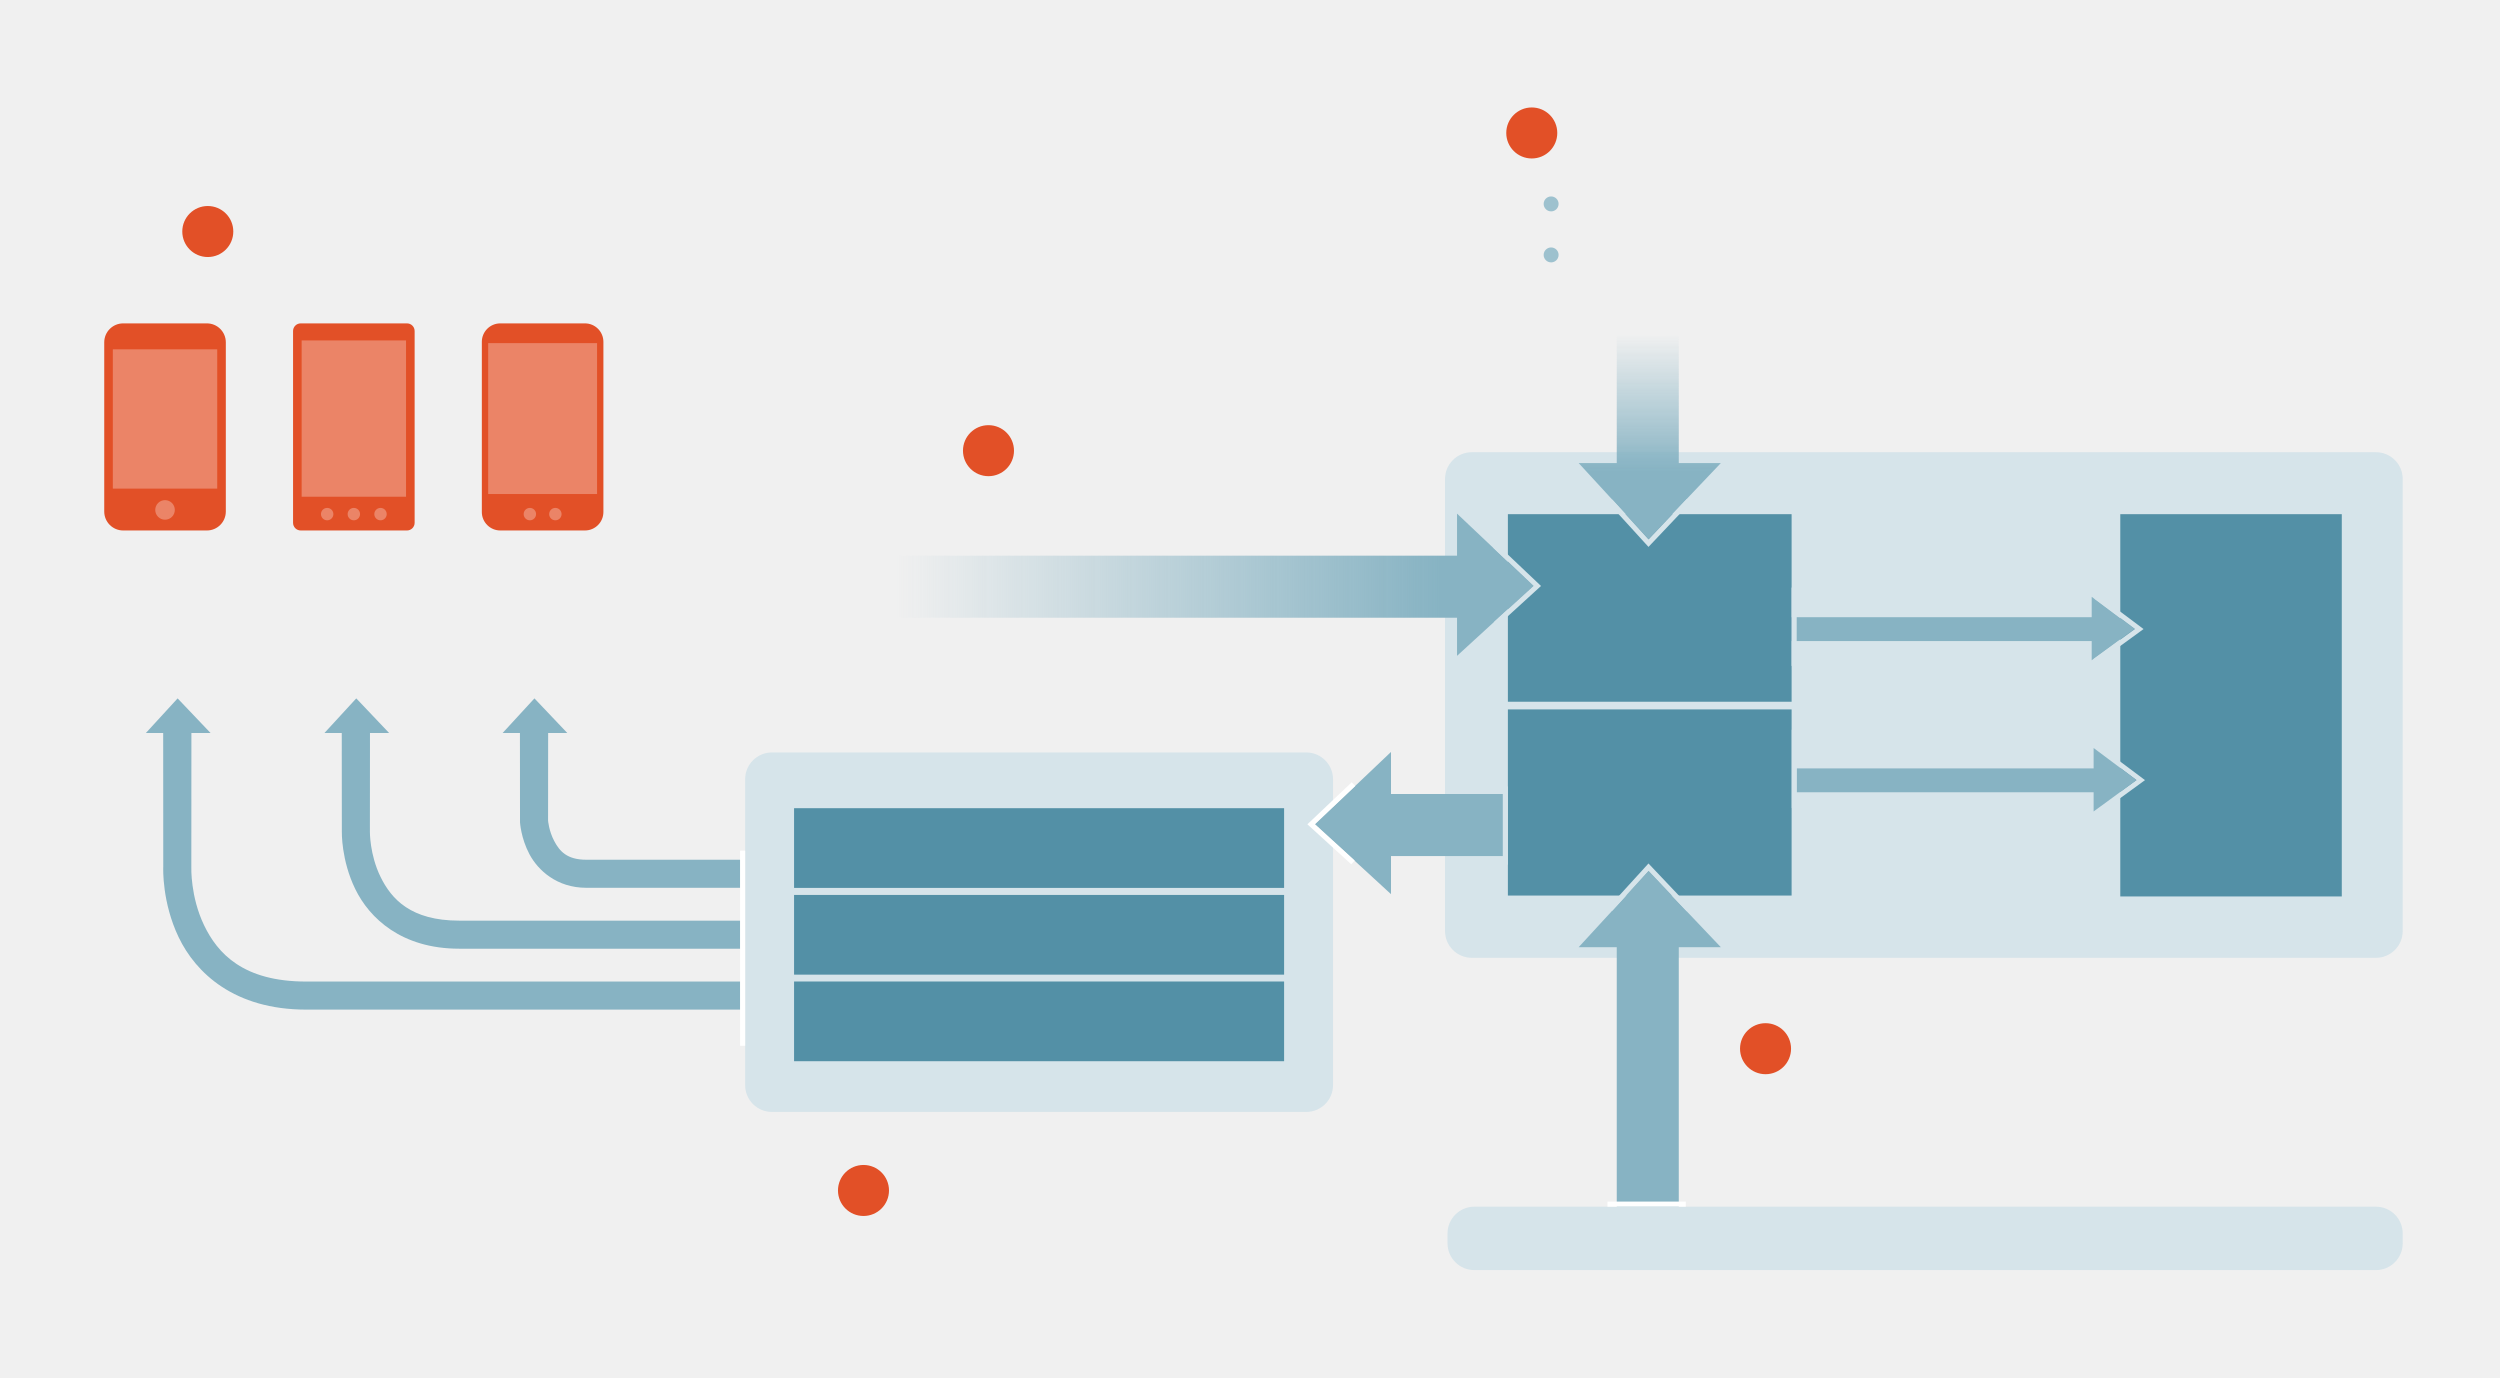
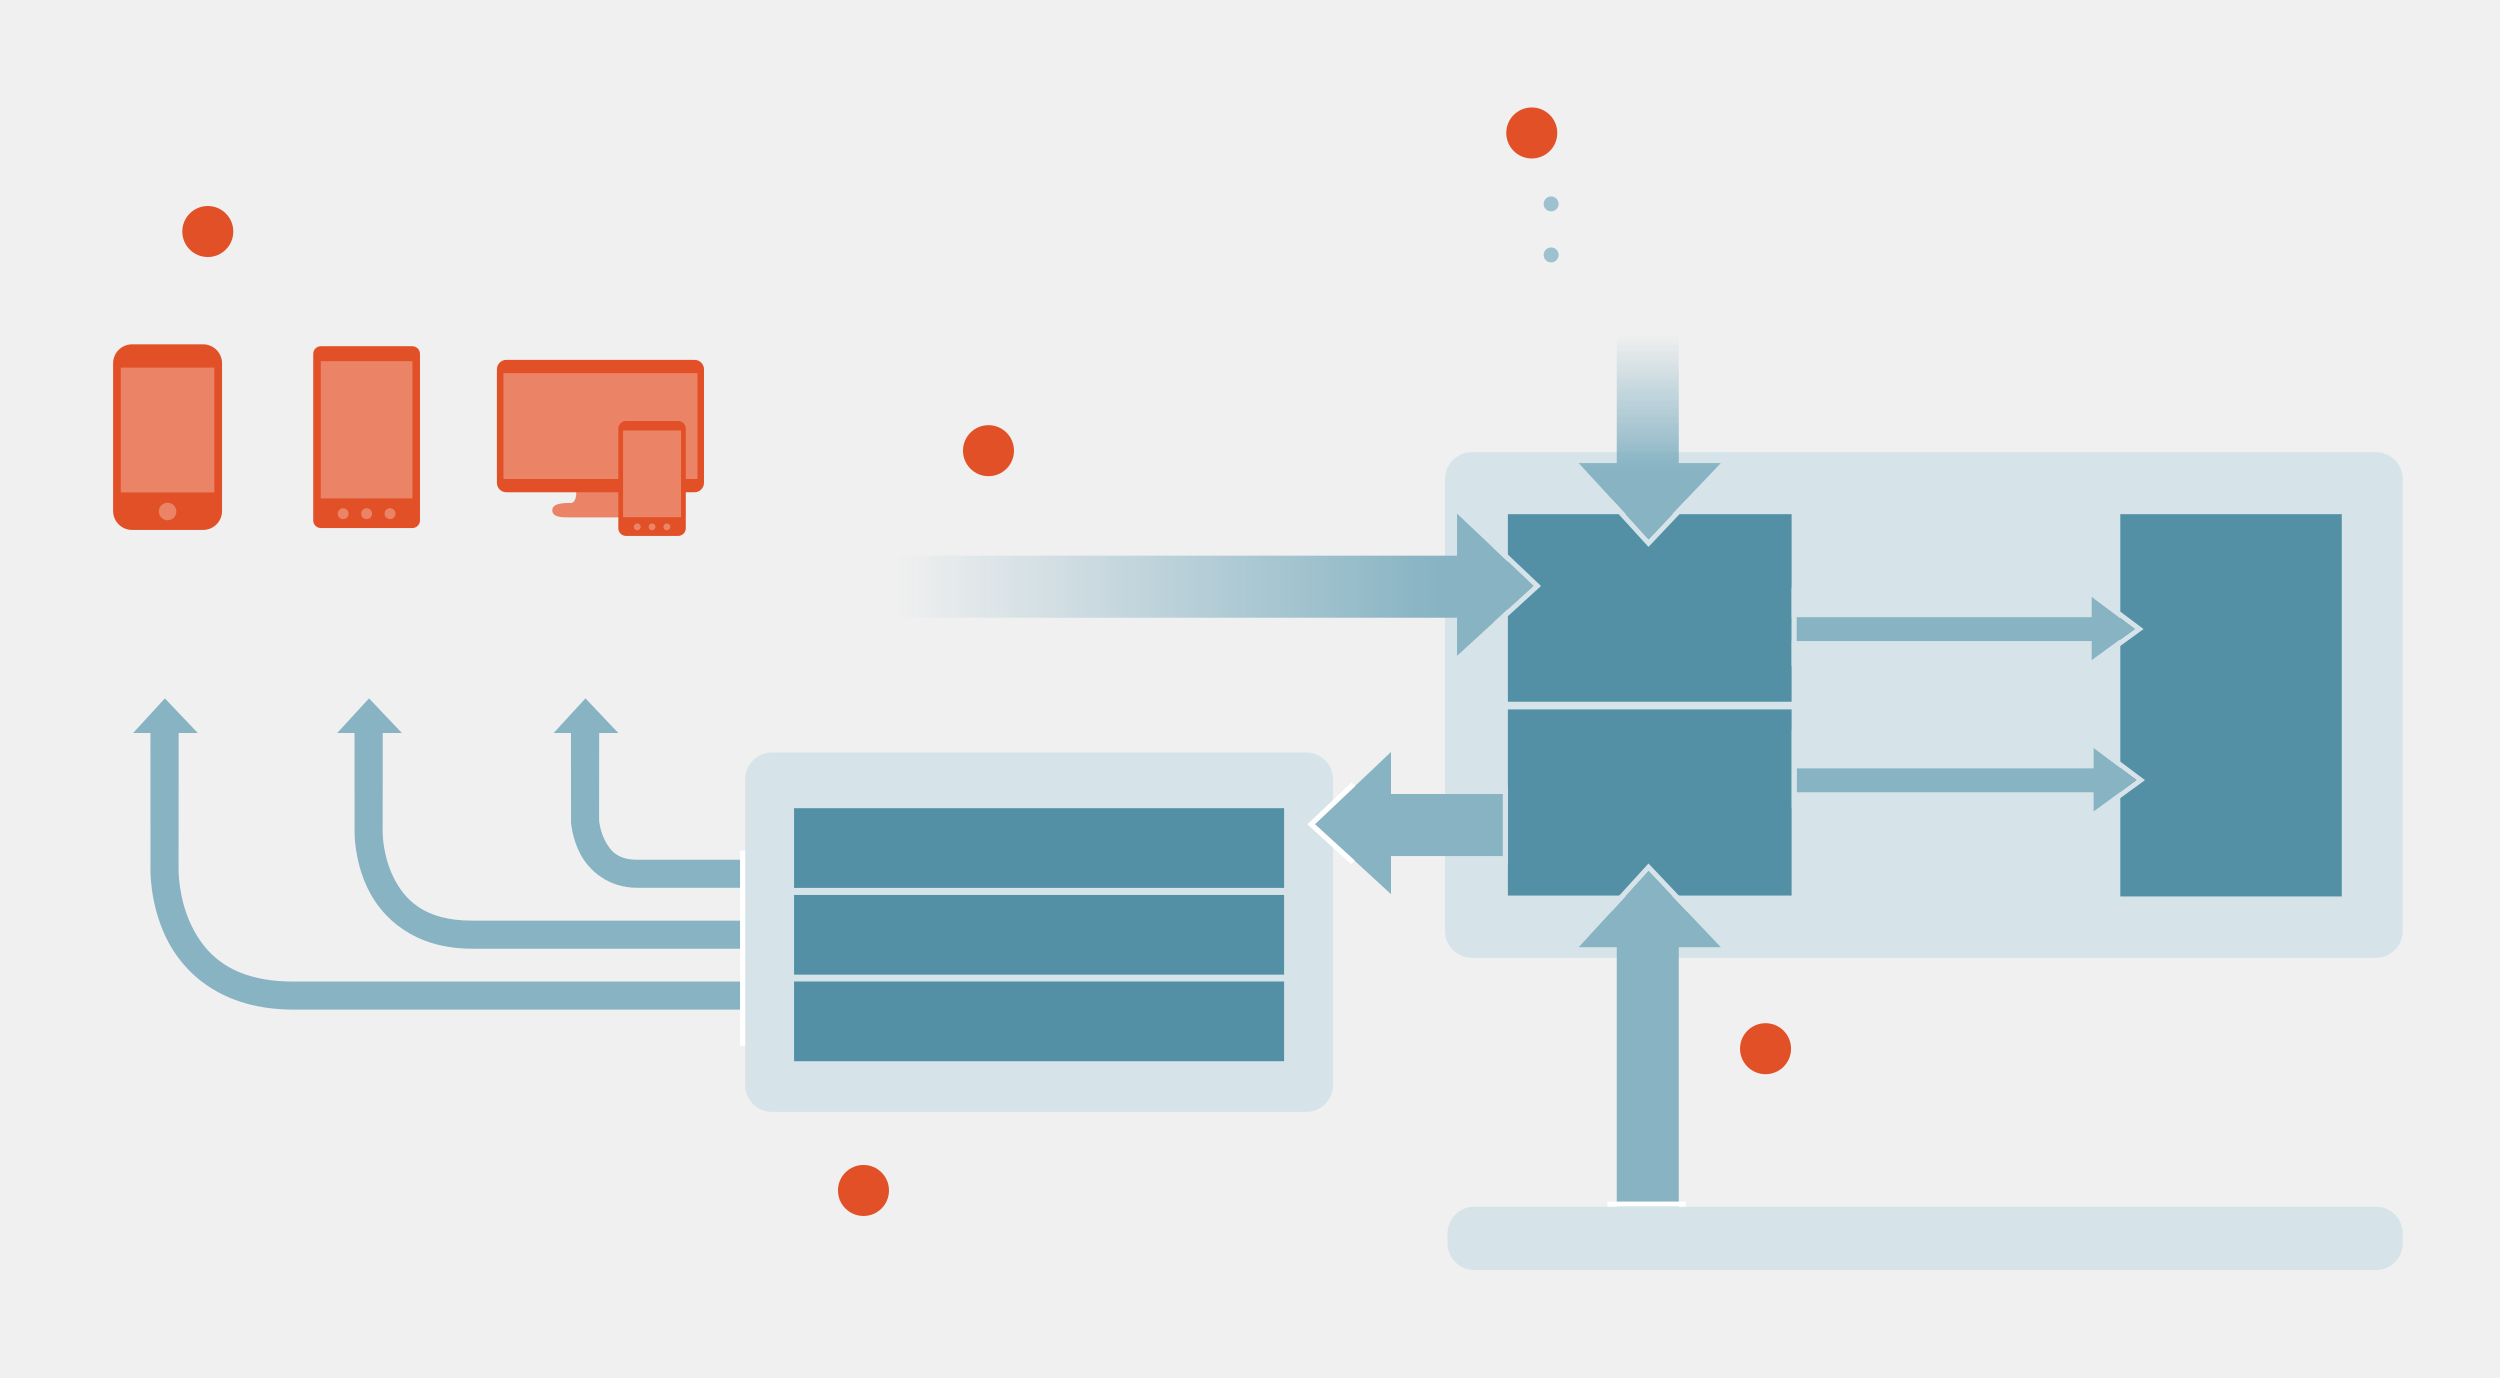
<svg xmlns="http://www.w3.org/2000/svg" xmlns:xlink="http://www.w3.org/1999/xlink" width="980" height="540" id="svg2" version="1.1">
  <defs id="defs4">
    <linearGradient id="linearGradient4380">
      <stop style="stop-color:#87b3c3;stop-opacity:1;" offset="0" id="stop4382" />
      <stop style="stop-color:#87b3c3;stop-opacity:0;" offset="1" id="stop4384" />
    </linearGradient>
    <linearGradient id="linearGradient4372">
      <stop style="stop-color:#87b3c3;stop-opacity:1;" offset="0" id="stop4374" />
      <stop style="stop-color:#87b3c3;stop-opacity:0;" offset="1" id="stop4376" />
    </linearGradient>
    <linearGradient xlink:href="#linearGradient4380" id="linearGradient3664" gradientUnits="userSpaceOnUse" gradientTransform="translate(224.5917,20.967)" x1="361.348" y1="720.468" x2="148.117" y2="720.468" />
    <linearGradient xlink:href="#linearGradient4372" id="linearGradient3666" gradientUnits="userSpaceOnUse" gradientTransform="translate(246.2208,29.94746)" x1="425.855" y1="663.061" x2="425.855" y2="609.289" />
  </defs>
  <g id="layer1" transform="translate(0,-512.3622)">
    <g id="g3499" transform="translate(-21.5,4.141412)">
      <rect rx="10.5" ry="10.5" y="685.485" x="587.954" height="198.198" width="375.409" id="rect2993" style="fill:#d6e4ea;fill-opacity:1;stroke:none" />
      <path id="path4419" d="m 852.654,709.778 0,149.852 86.824,0 0,-149.852 z" style="fill:#5390a6;fill-opacity:1;stroke:none" />
      <flowRoot xml:space="preserve" id="flowRoot3783" style="font-size:40px;font-style:normal;font-variant:normal;font-weight:bold;font-stretch:normal;text-align:end;line-height:125%;letter-spacing:-0.8px;word-spacing:0px;text-anchor:end;fill:#073e52;fill-opacity:1;stroke:none;font-family:Open Sans;-inkscape-font-specification:Open Sans Bold" transform="matrix(0.3751451,0,0,0.375072,630.072,603.9376)">
        <flowRegion id="flowRegion3785">
          <rect id="rect3787" width="749.827" height="65.683" x="76" y="151.362" style="font-style:normal;font-variant:normal;font-weight:bold;font-stretch:normal;text-align:end;letter-spacing:-0.8px;text-anchor:end;fill:#073e52;fill-opacity:1;font-family:Open Sans;-inkscape-font-specification:Open Sans Bold" />
        </flowRegion>
        <flowPara id="flowPara3789">AeroGear Unified Push Server</flowPara>
      </flowRoot>
      <flowRoot transform="matrix(0.3751451,0,0,0.375072,83.08391,531.6004)" style="font-size:40px;font-style:normal;font-variant:normal;font-weight:bold;font-stretch:normal;text-align:center;line-height:125%;letter-spacing:-0.8px;word-spacing:0px;text-anchor:middle;fill:#073e52;fill-opacity:1;stroke:none;font-family:Open Sans;-inkscape-font-specification:Open Sans Bold" id="flowRoot3819" xml:space="preserve">
        <flowRegion id="flowRegion3821">
          <rect style="font-style:normal;font-variant:normal;font-weight:bold;font-stretch:normal;text-align:center;letter-spacing:-0.8px;text-anchor:middle;fill:#073e52;fill-opacity:1;font-family:Open Sans;-inkscape-font-specification:Open Sans Bold" y="151.362" x="76" height="109.501" width="288.515" id="rect3823" />
        </flowRegion>
        <flowPara id="flowPara4566">Installations</flowPara>
      </flowRoot>
      <flowRoot transform="matrix(0.3751451,0,0,0.375072,773.1427,716.2053)" style="font-size:31.991px;font-style:normal;font-variant:normal;font-weight:bold;font-stretch:normal;text-align:center;line-height:125%;letter-spacing:0px;word-spacing:0px;text-anchor:middle;fill:#ffffff;fill-opacity:1;stroke:none;font-family:Open Sans;-inkscape-font-specification:Open Sans Bold" id="flowRoot3843" xml:space="preserve">
        <flowRegion id="flowRegion3845">
          <rect style="font-size:31.991px;font-style:normal;font-variant:normal;font-weight:bold;font-stretch:normal;text-align:center;text-anchor:middle;fill:#ffffff;fill-opacity:1;font-family:Open Sans;-inkscape-font-specification:Open Sans Bold" y="151.362" x="76" height="115.444" width="504.222" id="rect3847" />
        </flowRegion>
        <flowPara id="flowPara3849">Storage</flowPara>
      </flowRoot>
      <flowRoot transform="matrix(0.3751482,0,0,0.375075,611.2654,493.8418)" style="font-size:40px;font-style:normal;font-variant:normal;font-weight:bold;font-stretch:normal;text-align:start;line-height:125%;letter-spacing:-0.8px;word-spacing:0px;text-anchor:start;fill:#073e52;fill-opacity:1;stroke:none;font-family:Open Sans;-inkscape-font-specification:Open Sans Bold" id="flowRoot2985" xml:space="preserve">
        <flowRegion id="flowRegion2987">
          <rect style="font-style:normal;font-variant:normal;font-weight:bold;font-stretch:normal;letter-spacing:-0.8px;fill:#073e52;fill-opacity:1;font-family:Open Sans;-inkscape-font-specification:Open Sans Bold" y="151.362" x="76" height="151" width="302" id="rect2989" />
        </flowRegion>
        <flowPara id="flowPara2991">Developer</flowPara>
      </flowRoot>
      <path transform="matrix(0.7142857,0,0,0.7142857,490.5256,492.4866)" d="m 198,95 c 0,7.732 -6.268,14 -14,14 -7.732,0 -14,-6.268 -14,-14 0,-7.732 6.268,-14 14,-14 7.732,0 14,6.268 14,14 z" id="path3851" style="fill:#e25027;fill-opacity:1;stroke:none" />
      <flowRoot xml:space="preserve" id="flowRoot3853" style="font-size:37.334px;font-style:normal;font-variant:normal;font-weight:bold;font-stretch:normal;text-align:center;line-height:125%;letter-spacing:0px;word-spacing:0px;text-anchor:middle;fill:#ffffff;fill-opacity:1;stroke:none;font-family:Open Sans;-inkscape-font-specification:Open Sans Bold" transform="matrix(0.3751451,0,0,0.375072,536.4442,494.7335)">
        <flowRegion id="flowRegion3855">
          <rect id="rect3857" width="302" height="151" x="76" y="151.362" style="font-size:37.334px;font-style:normal;font-variant:normal;font-weight:bold;font-stretch:normal;text-align:center;text-anchor:middle;fill:#ffffff;fill-opacity:1;font-family:Open Sans;-inkscape-font-specification:Open Sans Bold" />
        </flowRegion>
        <flowPara id="flowPara3859">1</flowPara>
      </flowRoot>
      <flowRoot transform="matrix(0.3751451,0,0,0.375072,611.3752,522.9326)" style="font-size:31.991px;font-style:normal;font-variant:normal;font-weight:normal;font-stretch:normal;text-align:center;line-height:125%;letter-spacing:0px;word-spacing:0px;text-anchor:middle;fill:#7a7a7a;fill-opacity:1;stroke:none;font-family:Open Sans;-inkscape-font-specification:Open Sans" id="flowRoot3891" xml:space="preserve">
        <flowRegion id="flowRegion3893">
          <rect style="font-size:31.991px;font-style:normal;font-variant:normal;font-weight:normal;font-stretch:normal;text-align:center;text-anchor:middle;fill:#7a7a7a;fill-opacity:1;font-family:Open Sans;-inkscape-font-specification:Open Sans" y="151.362" x="76" height="307.408" width="706.81" id="rect3895" />
        </flowRegion>
        <flowPara style="font-size:31.991px;text-align:start;text-anchor:start;fill:#7a7a7a;fill-opacity:1" id="flowPara3897">Registers a Push Application</flowPara>
        <flowPara id="flowPara3901" style="font-size:31.991px;text-align:start;text-anchor:start;fill:#7a7a7a;fill-opacity:1" />
      </flowRoot>
      <path style="fill:#9dc1ce;fill-opacity:1;stroke:none" id="path3903" d="m 198,95 c 0,7.732 -6.268,14 -14,14 -7.732,0 -14,-6.268 -14,-14 0,-7.732 6.268,-14 14,-14 7.732,0 14,6.268 14,14 z" transform="matrix(0.2092094,0,0,0.2092094,591.0454,568.2783)" />
      <path transform="matrix(0.2092094,0,0,0.2092094,591.0454,588.2731)" d="m 198,95 c 0,7.732 -6.268,14 -14,14 -7.732,0 -14,-6.268 -14,-14 0,-7.732 6.268,-14 14,-14 7.732,0 14,6.268 14,14 z" id="path3905" style="fill:#9dc1ce;fill-opacity:1;stroke:none" />
      <flowRoot xml:space="preserve" id="flowRoot3142" style="font-size:31.991px;font-style:normal;font-variant:normal;font-weight:normal;font-stretch:normal;text-align:center;line-height:125%;letter-spacing:0px;word-spacing:0px;text-anchor:middle;fill:#7a7a7a;fill-opacity:1;stroke:none;font-family:Open Sans;-inkscape-font-specification:Open Sans" transform="matrix(0.3751451,0,0,0.375072,612.4448,527.9326)">
        <flowRegion id="flowRegion3144">
          <rect id="rect3146" width="706.81" height="307.408" x="76" y="151.362" style="font-size:31.991px;font-style:normal;font-variant:normal;font-weight:normal;font-stretch:normal;text-align:center;text-anchor:middle;fill:#7a7a7a;fill-opacity:1;font-family:Open Sans;-inkscape-font-specification:Open Sans" />
        </flowRegion>
        <flowPara id="flowPara3148" style="font-size:31.991px;text-align:start;text-anchor:start;fill:#7a7a7a;fill-opacity:1"> </flowPara>
        <flowPara style="font-size:31.991px;text-align:start;text-anchor:start;fill:#7a7a7a;fill-opacity:1" id="flowPara3150">Adds iOS, Android and/or (Hybrid) Web variants for the Push Application</flowPara>
      </flowRoot>
-       <path style="font-size:medium;font-style:normal;font-variant:normal;font-weight:normal;font-stretch:normal;text-indent:0;text-align:start;text-decoration:none;line-height:normal;letter-spacing:normal;word-spacing:normal;text-transform:none;direction:ltr;block-progression:tb;writing-mode:lr-tb;text-anchor:start;baseline-shift:baseline;color:#000000;fill:#87b3c3;fill-opacity:1;stroke:none;stroke-width:11;marker:none;visibility:visible;display:inline;overflow:visible;enable-background:accumulate;font-family:Sans;-inkscape-font-specification:Sans" d="m 210,273.625 -12.469,13.562 6.781,0 0.031,34.688 0,0.156 0,0.156 c 0,0 0.338,6.19 3.688,12.5 3.35,6.31 10.741,13.188 22.312,13.188 l 61.656,0 0,-11 -61.656,0 c -7.664,0 -10.502,-3.404 -12.594,-7.344 -2.091,-3.94 -2.406,-8 -2.406,-8 l 0.031,-34.344 7.5,0 z" transform="translate(21,508.3623)" id="path3479" />
-       <path style="font-size:medium;font-style:normal;font-variant:normal;font-weight:normal;font-stretch:normal;text-indent:0;text-align:start;text-decoration:none;line-height:normal;letter-spacing:normal;word-spacing:normal;text-transform:none;direction:ltr;block-progression:tb;writing-mode:lr-tb;text-anchor:start;baseline-shift:baseline;color:#000000;fill:#87b3c3;fill-opacity:1;stroke:none;stroke-width:11;marker:none;visibility:visible;display:inline;overflow:visible;enable-background:accumulate;font-family:Sans;-inkscape-font-specification:Sans" d="m 140.156,273.625 -12.469,13.562 6.781,0 0.031,38.438 0,0.125 c -0.005,0.196 -0.281,11.272 5.281,22.656 5.611,11.485 18.213,23.344 40.719,23.344 l 111.5,0 0,-11 -111.5,0 c -18.922,0 -26.562,-8.423 -30.844,-17.188 C 145.374,334.798 145.5,325.875 145.5,325.875 l 0,-0.062 0,-0.062 0.031,-38.562 7.5,0 z" transform="translate(21,508.3623)" id="path4249" />
-       <path style="font-size:medium;font-style:normal;font-variant:normal;font-weight:normal;font-stretch:normal;text-indent:0;text-align:start;text-decoration:none;line-height:normal;letter-spacing:normal;word-spacing:normal;text-transform:none;direction:ltr;block-progression:tb;writing-mode:lr-tb;text-anchor:start;baseline-shift:baseline;color:#000000;fill:#87b3c3;fill-opacity:1;stroke:none;stroke-width:11;marker:none;visibility:visible;display:inline;overflow:visible;enable-background:accumulate;font-family:Sans;-inkscape-font-specification:Sans" d="m 70.125,273.625 -12.438,13.562 6.781,0 0.031,52.188 0,0.25 c -0.029,0.7 -0.505,13.966 6.031,27.625 6.713,14.028 21.876,28.375 49.969,28.375 l 171.5,0 0,-11 -171.5,0 C 95.923,384.625 85.838,373.722 80.469,362.5 75.099,351.278 75.5,339.844 75.5,339.844 l 0,-0.125 0,-0.094 0.031,-52.438 7.5,0 z" transform="translate(21,508.3623)" id="path4251" />
+       <path style="font-size:medium;font-style:normal;font-variant:normal;font-weight:normal;font-stretch:normal;text-indent:0;text-align:start;text-decoration:none;line-height:normal;letter-spacing:normal;word-spacing:normal;text-transform:none;direction:ltr;block-progression:tb;writing-mode:lr-tb;text-anchor:start;baseline-shift:baseline;color:#000000;fill:#87b3c3;fill-opacity:1;stroke:none;stroke-width:11;marker:none;visibility:visible;display:inline;overflow:visible;enable-background:accumulate;font-family:Sans;-inkscape-font-specification:Sans" d="m 230,273.625 -12.469,13.562 6.781,0 0.031,34.688 0,0.156 0,0.156 c 0,0 0.338,6.19 3.688,12.5 3.35,6.31 10.741,13.188 22.312,13.188 l 41.656,0 0,-11 -41.656,0 c -7.664,0 -10.502,-3.404 -12.594,-7.344 -2.091,-3.94 -2.406,-8 -2.406,-8 l 0.031,-34.344 7.5,0 z" transform="translate(21,508.3623)" id="path3479" />
+       <path style="font-size:medium;font-style:normal;font-variant:normal;font-weight:normal;font-stretch:normal;text-indent:0;text-align:start;text-decoration:none;line-height:normal;letter-spacing:normal;word-spacing:normal;text-transform:none;direction:ltr;block-progression:tb;writing-mode:lr-tb;text-anchor:start;baseline-shift:baseline;color:#000000;fill:#87b3c3;fill-opacity:1;stroke:none;stroke-width:11;marker:none;visibility:visible;display:inline;overflow:visible;enable-background:accumulate;font-family:Sans;-inkscape-font-specification:Sans" d="m 145.156,273.625 -12.469,13.562 6.781,0 0.031,38.438 0,0.125 c -0.005,0.196 -0.281,11.272 5.281,22.656 5.611,11.485 18.213,23.344 40.719,23.344 l 106.5,0 0,-11 -106.5,0 c -18.922,0 -26.562,-8.423 -30.844,-17.188 C 150.374,334.798 150.5,325.875 150.5,325.875 l 0,-0.062 0,-0.062 0.031,-38.562 7.5,0 z" transform="translate(21,508.3623)" id="path4249" />
+       <path style="font-size:medium;font-style:normal;font-variant:normal;font-weight:normal;font-stretch:normal;text-indent:0;text-align:start;text-decoration:none;line-height:normal;letter-spacing:normal;word-spacing:normal;text-transform:none;direction:ltr;block-progression:tb;writing-mode:lr-tb;text-anchor:start;baseline-shift:baseline;color:#000000;fill:#87b3c3;fill-opacity:1;stroke:none;stroke-width:11;marker:none;visibility:visible;display:inline;overflow:visible;enable-background:accumulate;font-family:Sans;-inkscape-font-specification:Sans" d="m 65.125,273.625 -12.438,13.562 6.781,0 0.031,52.188 0,0.25 c -0.029,0.7 -0.505,13.966 6.031,27.625 6.713,14.028 21.876,28.375 49.969,28.375 l 176.5,0 0,-11 -176.5,0 C 90.923,384.625 80.838,373.722 75.469,362.5 70.099,351.278 70.5,339.844 70.5,339.844 l 0,-0.125 0,-0.094 0.031,-52.438 7.5,0 z" transform="translate(21,508.3623)" id="path4251" />
      <rect style="fill:#d6e4ea;fill-opacity:1;stroke:none" id="rect4253" width="230.452" height="140.923" x="313.597" y="803.179" ry="10.5" rx="10.5" />
      <path style="fill:#5390a6;fill-opacity:1;stroke:none" d="m 332.776,859.034 0,31.246 192.092,0 0,-31.246 z" id="path4296" />
      <path id="rect4406-7" d="m 332.776,825.034 0,31.246 192.092,0 0,-31.246 z" style="fill:#5390a6;fill-opacity:1;stroke:none" />
      <flowRoot transform="matrix(0.3751451,0,0,0.375072,267.4516,799.1678)" style="font-size:26.659px;font-style:normal;font-variant:normal;font-weight:bold;font-stretch:normal;text-align:center;line-height:125%;letter-spacing:0px;word-spacing:0px;text-anchor:middle;fill:#ffffff;fill-opacity:1;stroke:none;font-family:Open Sans;-inkscape-font-specification:Open Sans Bold" id="flowRoot3182" xml:space="preserve">
        <flowRegion id="flowRegion3184">
          <rect style="font-size:26.659px;font-style:normal;font-variant:normal;font-weight:bold;font-stretch:normal;text-align:center;text-anchor:middle;fill:#ffffff;fill-opacity:1;font-family:Open Sans;-inkscape-font-specification:Open Sans Bold" y="151.362" x="76" height="307.408" width="706.81" id="rect3186" />
        </flowRegion>
        <flowPara style="font-size:26.659px;font-weight:bold;text-align:center;text-anchor:middle;fill:#ffffff;fill-opacity:1;-inkscape-font-specification:Open Sans Bold" id="flowPara3188"> </flowPara>
        <flowPara id="flowPara3190" style="font-size:26.659px;font-weight:bold;text-align:center;text-anchor:middle;fill:#ffffff;fill-opacity:1;-inkscape-font-specification:Open Sans Bold">Google Cloud Messaging</flowPara>
      </flowRoot>
      <path id="path4298" d="m 332.776,892.971 0,31.246 192.092,0 0,-31.246 z" style="fill:#5390a6;fill-opacity:1;stroke:none" />
      <flowRoot xml:space="preserve" id="flowRoot3168" style="font-size:26.659px;font-style:normal;font-variant:normal;font-weight:bold;font-stretch:normal;text-align:center;line-height:125%;letter-spacing:0px;word-spacing:0px;text-anchor:middle;fill:#ffffff;fill-opacity:1;stroke:none;font-family:Open Sans;-inkscape-font-specification:Open Sans Bold" transform="matrix(0.3751451,0,0,0.375072,267.9746,844.7112)">
        <flowRegion id="flowRegion3170">
          <rect id="rect3172" width="706.81" height="307.408" x="76" y="151.362" style="font-size:26.659px;font-style:normal;font-variant:normal;font-weight:bold;font-stretch:normal;text-align:center;text-anchor:middle;fill:#ffffff;fill-opacity:1;font-family:Open Sans;-inkscape-font-specification:Open Sans Bold" />
        </flowRegion>
        <flowPara id="flowPara3174" style="font-size:26.659px;font-weight:bold;text-align:center;text-anchor:middle;fill:#ffffff;fill-opacity:1;-inkscape-font-specification:Open Sans Bold">Apple Push Notification Service</flowPara>
        <flowPara style="font-size:26.659px;font-weight:bold;text-align:center;text-anchor:middle;fill:#ffffff;fill-opacity:1;-inkscape-font-specification:Open Sans Bold" id="flowPara3176" />
      </flowRoot>
      <flowRoot xml:space="preserve" id="flowRoot3194" style="font-size:26.659px;font-style:normal;font-variant:normal;font-weight:bold;font-stretch:normal;text-align:center;line-height:125%;letter-spacing:0px;word-spacing:0px;text-anchor:middle;fill:#ffffff;fill-opacity:1;stroke:none;font-family:Open Sans;-inkscape-font-specification:Open Sans Bold" transform="matrix(0.3751451,0,0,0.375072,267.4575,777.9464)">
        <flowRegion id="flowRegion3196">
          <rect id="rect3198" width="706.81" height="307.408" x="76" y="151.362" style="font-size:26.659px;font-style:normal;font-variant:normal;font-weight:bold;font-stretch:normal;text-align:center;text-anchor:middle;fill:#ffffff;fill-opacity:1;font-family:Open Sans;-inkscape-font-specification:Open Sans Bold" />
        </flowRegion>
        <flowPara style="font-size:26.659px;font-weight:bold;text-align:center;text-anchor:middle;fill:#ffffff;fill-opacity:1;-inkscape-font-specification:Open Sans Bold" id="flowPara4302">SimplePush </flowPara>
      </flowRoot>
-       <g id="g3423" transform="translate(-47,-110)">
-         <rect y="744.986" x="109.362" height="81.181" width="47.659" id="rect3763" style="fill:#e25027;fill-opacity:1;stroke:none" rx="7.425" ry="7.425" />
+       <g id="g3423" transform="translate(-46,-110)">
        <flowRoot transform="matrix(0.3751451,0,0,0.375072,66.50059,783.1307)" style="font-size:31.991px;font-style:normal;font-variant:normal;font-weight:normal;font-stretch:normal;text-align:center;line-height:125%;letter-spacing:0px;word-spacing:0px;text-anchor:middle;fill:#7a7a7a;fill-opacity:1;stroke:none;font-family:Open Sans;-inkscape-font-specification:Open Sans" id="flowRoot3767" xml:space="preserve">
          <flowRegion id="flowRegion3769">
            <rect style="font-size:31.991px;font-style:normal;font-variant:normal;font-weight:normal;font-stretch:normal;text-align:center;text-anchor:middle;fill:#7a7a7a;fill-opacity:1;font-family:Open Sans;-inkscape-font-specification:Open Sans" y="151.362" x="76" height="124.606" width="203.986" id="rect3771" />
          </flowRegion>
          <flowPara id="flowPara3773">AeroGear</flowPara>
          <flowPara id="flowPara3791" style="font-weight:bold;-inkscape-font-specification:Open Sans Bold">iOS</flowPara>
        </flowRoot>
-         <rect ry="0" rx="0" style="fill:#eb8467;fill-opacity:1;stroke:none" id="rect3932" width="40.922" height="54.606" x="112.731" y="755.157" />
-         <path style="fill:#eb8467;fill-opacity:1;stroke:none" id="path3934" d="m 198,95 c 0,7.732 -6.268,14 -14,14 -7.732,0 -14,-6.268 -14,-14 0,-7.732 6.268,-14 14,-14 7.732,0 14,6.268 14,14 z" transform="matrix(0.2740084,0,0,0.2740084,82.77392,792.0803)" />
-       </g>
-       <g id="g3411" transform="translate(-43,-110)">
-         <rect style="fill:#e25027;fill-opacity:1;stroke:none" id="rect3765" width="47.659" height="81.181" x="179.377" y="744.986" rx="3" ry="3" />
+         <g id="g4026" transform="translate(0,4)">
+           <rect ry="7.425" rx="7.425" style="fill:#e25027;fill-opacity:1;stroke:none" id="rect3763" width="42.709" height="72.75" x="111.837" y="749.202" />
+           <rect y="758.316" x="114.856" height="48.935" width="36.672" id="rect3932" style="fill:#eb8467;fill-opacity:1;stroke:none" rx="0" ry="0" />
+           <path transform="matrix(0.2455507,0,0,0.2455507,88.01014,791.4049)" d="m 198,95 c 0,7.732 -6.268,14 -14,14 -7.732,0 -14,-6.268 -14,-14 0,-7.732 6.268,-14 14,-14 7.732,0 14,6.268 14,14 z" id="path3934" style="fill:#eb8467;fill-opacity:1;stroke:none" />
+         </g>
+       </g>
+       <g id="g3411" transform="translate(-38,-110)">
+         <rect style="fill:#e25027;fill-opacity:1;stroke:none" id="rect3765" width="41.848" height="71.282" x="182.283" y="753.936" rx="3" ry="3" />
        <flowRoot xml:space="preserve" id="flowRoot3775" style="font-size:31.991px;font-style:normal;font-variant:normal;font-weight:normal;font-stretch:normal;text-align:center;line-height:125%;letter-spacing:0px;word-spacing:0px;text-anchor:middle;fill:#7a7a7a;fill-opacity:1;stroke:none;font-family:Open Sans;-inkscape-font-specification:Open Sans" transform="matrix(0.3751451,0,0,0.375072,108.5442,783.1307)">
          <flowRegion id="flowRegion3777">
            <rect id="rect3779" width="353.111" height="157.667" x="76" y="151.362" style="font-size:31.991px;font-style:normal;font-variant:normal;font-weight:normal;font-stretch:normal;text-align:center;text-anchor:middle;fill:#7a7a7a;fill-opacity:1;font-family:Open Sans;-inkscape-font-specification:Open Sans" />
          </flowRegion>
          <flowPara id="flowPara3781">AeroGear</flowPara>
          <flowPara id="flowPara3793" style="font-weight:bold;-inkscape-font-specification:Open Sans Bold">Android</flowPara>
        </flowRoot>
-         <rect y="751.664" x="182.746" height="61.275" width="40.922" id="rect3936" style="fill:#eb8467;fill-opacity:1;stroke:none" rx="0" ry="0" />
-         <path transform="matrix(0.1737491,0,0,0.1737491,160.7824,803.245)" d="m 198,95 c 0,7.732 -6.268,14 -14,14 -7.732,0 -14,-6.268 -14,-14 0,-7.732 6.268,-14 14,-14 7.732,0 14,6.268 14,14 z" id="path3938" style="fill:#eb8467;fill-opacity:1;stroke:none" />
-         <path style="fill:#eb8467;fill-opacity:1;stroke:none" id="path3940" d="m 198,95 c 0,7.732 -6.268,14 -14,14 -7.732,0 -14,-6.268 -14,-14 0,-7.732 6.268,-14 14,-14 7.732,0 14,6.268 14,14 z" transform="matrix(0.1737491,0,0,0.1737491,171.237,803.245)" />
-         <path transform="matrix(0.1737491,0,0,0.1737491,181.6915,803.245)" d="m 198,95 c 0,7.732 -6.268,14 -14,14 -7.732,0 -14,-6.268 -14,-14 0,-7.732 6.268,-14 14,-14 7.732,0 14,6.268 14,14 z" id="path3942" style="fill:#eb8467;fill-opacity:1;stroke:none" />
+         <rect y="759.8" x="185.241" height="53.803" width="35.932" id="rect3936" style="fill:#eb8467;fill-opacity:1;stroke:none" rx="0" ry="0" />
+         <path transform="matrix(0.1525616,0,0,0.1525616,165.9558,805.0906)" d="m 198,95 c 0,7.732 -6.268,14 -14,14 -7.732,0 -14,-6.268 -14,-14 0,-7.732 6.268,-14 14,-14 7.732,0 14,6.268 14,14 z" id="path3938" style="fill:#eb8467;fill-opacity:1;stroke:none" />
+         <path style="fill:#eb8467;fill-opacity:1;stroke:none" id="path3940" d="m 198,95 c 0,7.732 -6.268,14 -14,14 -7.732,0 -14,-6.268 -14,-14 0,-7.732 6.268,-14 14,-14 7.732,0 14,6.268 14,14 z" transform="matrix(0.1525616,0,0,0.1525616,175.1354,805.0906)" />
+         <path transform="matrix(0.1525616,0,0,0.1525616,184.3151,805.0906)" d="m 198,95 c 0,7.732 -6.268,14 -14,14 -7.732,0 -14,-6.268 -14,-14 0,-7.732 6.268,-14 14,-14 7.732,0 14,6.268 14,14 z" id="path3942" style="fill:#eb8467;fill-opacity:1;stroke:none" />
      </g>
      <flowRoot transform="matrix(0.3751451,0,0,0.375072,710.8045,657.2862)" style="font-size:26.659px;font-style:normal;font-variant:normal;font-weight:normal;font-stretch:normal;text-align:start;line-height:125%;letter-spacing:0px;word-spacing:0px;text-anchor:start;opacity:0.66;fill:#335866;fill-opacity:1;stroke:none;font-family:Open Sans;-inkscape-font-specification:Open Sans" id="flowRoot3946" xml:space="preserve">
        <flowRegion id="flowRegion3948">
          <rect style="font-size:26.659px;font-style:normal;font-variant:normal;font-weight:normal;font-stretch:normal;text-align:start;text-anchor:start;fill:#335866;fill-opacity:1;font-family:Open Sans;-inkscape-font-specification:Open Sans" y="151.362" x="76" height="103.569" width="269.101" id="rect3950" />
        </flowRegion>
        <flowPara id="flowPara3954" style="font-size:26.659px;text-align:start;text-anchor:start;fill:#335866;fill-opacity:1">write Push Application details...</flowPara>
      </flowRoot>
      <path style="fill:#e25027;fill-opacity:1;stroke:none" id="path3861" d="m 198,95 c 0,7.732 -6.268,14 -14,14 -7.732,0 -14,-6.268 -14,-14 0,-7.732 6.268,-14 14,-14 7.732,0 14,6.268 14,14 z" transform="matrix(0.7142857,0,0,0.7142857,277.558,617.0279)" />
      <flowRoot transform="matrix(0.3751451,0,0,0.375072,323.9024,619.0714)" style="font-size:37.334px;font-style:normal;font-variant:normal;font-weight:bold;font-stretch:normal;text-align:center;line-height:125%;letter-spacing:0px;word-spacing:0px;text-anchor:middle;fill:#ffffff;fill-opacity:1;stroke:none;font-family:Open Sans;-inkscape-font-specification:Open Sans Bold" id="flowRoot3863" xml:space="preserve">
        <flowRegion id="flowRegion3865">
          <rect style="font-size:37.334px;font-style:normal;font-variant:normal;font-weight:bold;font-stretch:normal;text-align:center;text-anchor:middle;fill:#ffffff;fill-opacity:1;font-family:Open Sans;-inkscape-font-specification:Open Sans Bold" y="151.362" x="76" height="151" width="302" id="rect3867" />
        </flowRegion>
        <flowPara id="flowPara3869">2</flowPara>
      </flowRoot>
      <flowRoot xml:space="preserve" id="flowRoot3966" style="font-size:31.991px;font-style:normal;font-variant:normal;font-weight:normal;font-stretch:normal;text-align:start;line-height:125%;letter-spacing:0px;word-spacing:0px;text-anchor:start;color:#000000;fill:#7a7a7a;fill-opacity:1;fill-rule:nonzero;stroke:none;marker:none;visibility:visible;display:inline;overflow:visible;enable-background:accumulate;font-family:Open Sans;-inkscape-font-specification:Open Sans" transform="matrix(0.3751451,0,0,0.375072,399.9445,603.8254)">
        <flowRegion id="flowRegion3968">
          <rect id="rect3970" width="349.622" height="142.05" x="76" y="151.362" style="font-size:31.991px;font-style:normal;font-variant:normal;font-weight:normal;font-stretch:normal;text-align:start;text-anchor:start;color:#000000;fill:#7a7a7a;fill-opacity:1;fill-rule:nonzero;stroke:none;marker:none;visibility:visible;display:inline;overflow:visible;enable-background:accumulate;font-family:Open Sans;-inkscape-font-specification:Open Sans" />
        </flowRegion>
        <flowPara id="flowPara4509" style="font-size:31.991px;text-align:start;text-anchor:start;color:#000000;fill:#7a7a7a;fill-opacity:1;fill-rule:nonzero;stroke:none;marker:none;visibility:visible;display:inline;overflow:visible;enable-background:accumulate">Installations on devices register themselves using a token</flowPara>
      </flowRoot>
      <path id="path3986" d="m 721.536,750.162 119.908,0 0,-7.994 16.825,12.578 -16.825,12.302 0,-7.524 -120.339,-1e-5" style="fill:#87b3c3;fill-opacity:1;stroke:none" />
      <flowRoot transform="matrix(0.3751451,0,0,0.375072,630.072,898.7661)" style="font-size:40px;font-style:normal;font-variant:normal;font-weight:bold;font-stretch:normal;text-align:start;line-height:125%;letter-spacing:-0.8px;word-spacing:0px;text-anchor:start;fill:#073e52;fill-opacity:1;stroke:none;font-family:Open Sans;-inkscape-font-specification:Open Sans Bold" id="flowRoot3992" xml:space="preserve">
        <flowRegion id="flowRegion3994">
          <rect style="font-style:normal;font-variant:normal;font-weight:bold;font-stretch:normal;letter-spacing:-0.8px;fill:#073e52;fill-opacity:1;font-family:Open Sans;-inkscape-font-specification:Open Sans Bold" y="151.362" x="76" height="65.683" width="749.827" id="rect3996" />
        </flowRegion>
        <flowPara style="text-align:end;letter-spacing:-0.8px;text-anchor:end;fill:#073e52;fill-opacity:1" id="flowPara3998">JBoss AS backend server</flowPara>
      </flowRoot>
      <path transform="matrix(0.7142857,0,0,0.7142857,582.1632,851.4525)" d="m 198,95 c 0,7.732 -6.268,14 -14,14 -7.732,0 -14,-6.268 -14,-14 0,-7.732 6.268,-14 14,-14 7.732,0 14,6.268 14,14 z" id="path3871" style="fill:#e25027;fill-opacity:1;stroke:none" />
      <flowRoot xml:space="preserve" id="flowRoot3873" style="font-size:37.334px;font-style:normal;font-variant:normal;font-weight:bold;font-stretch:normal;text-align:center;line-height:125%;letter-spacing:0px;word-spacing:0px;text-anchor:middle;fill:#ffffff;fill-opacity:1;stroke:none;font-family:Open Sans;-inkscape-font-specification:Open Sans Bold" transform="matrix(0.3751451,0,0,0.375072,628.7097,853.6405)">
        <flowRegion id="flowRegion3875">
          <rect id="rect3877" width="302" height="151" x="76" y="151.362" style="font-size:37.334px;font-style:normal;font-variant:normal;font-weight:bold;font-stretch:normal;text-align:center;text-anchor:middle;fill:#ffffff;fill-opacity:1;font-family:Open Sans;-inkscape-font-specification:Open Sans Bold" />
        </flowRegion>
        <flowPara id="flowPara3879">3</flowPara>
      </flowRoot>
      <flowRoot xml:space="preserve" id="flowRoot4002" style="font-size:31.991px;font-style:normal;font-variant:normal;font-weight:normal;font-stretch:normal;text-align:center;line-height:125%;letter-spacing:0px;word-spacing:0px;text-anchor:middle;color:#000000;fill:#7a7a7a;fill-opacity:1;fill-rule:nonzero;stroke:none;marker:none;visibility:visible;display:inline;overflow:visible;enable-background:accumulate;font-family:Open Sans;-inkscape-font-specification:Open Sans" transform="matrix(0.3751451,0,0,0.375072,702.1522,847.7615)">
        <flowRegion id="flowRegion4004">
          <rect id="rect4006" width="353.491" height="164.216" x="76" y="151.362" style="font-size:31.991px;font-style:normal;font-variant:normal;font-weight:normal;font-stretch:normal;text-align:center;text-anchor:middle;color:#000000;fill:#7a7a7a;fill-opacity:1;fill-rule:nonzero;stroke:none;marker:none;visibility:visible;display:inline;overflow:visible;enable-background:accumulate;font-family:Open Sans;-inkscape-font-specification:Open Sans" />
        </flowRegion>
        <flowPara id="flowPara4440" style="font-size:31.991px;text-align:start;text-anchor:start;color:#000000;fill:#7a7a7a;fill-opacity:1;fill-rule:nonzero;stroke:none;marker:none;visibility:visible;display:inline;overflow:visible;enable-background:accumulate">Event on server occurs and invokes Sender API</flowPara>
      </flowRoot>
      <path id="rect4406" d="m 612.592,786.313 0,72.965 111.219,0 0,-72.965 z" style="fill:#5390a6;fill-opacity:1;stroke:none" />
      <path style="fill:#5390a6;fill-opacity:1;stroke:none" d="m 612.592,709.778 0,73.522 111.219,0 0,-73.522 z" id="path4413" />
      <flowRoot xml:space="preserve" id="flowRoot3831" style="font-size:37.323px;font-style:normal;font-variant:normal;font-weight:bold;font-stretch:normal;text-align:center;line-height:125%;letter-spacing:0px;word-spacing:0px;text-anchor:middle;fill:#ffffff;fill-opacity:1;stroke:none;font-family:Open Sans;-inkscape-font-specification:Open Sans Bold" transform="matrix(0.3751451,0,0,0.375072,545.0304,673.6087)">
        <flowRegion id="flowRegion3833">
          <rect id="rect3835" width="504.222" height="115.444" x="76" y="151.362" style="font-size:37.323px;font-style:normal;font-variant:normal;font-weight:bold;font-stretch:normal;text-align:center;text-anchor:middle;fill:#ffffff;fill-opacity:1;font-family:Open Sans;-inkscape-font-specification:Open Sans Bold" />
        </flowRegion>
        <flowPara style="font-size:31.991px;font-weight:bold;fill:#ffffff;fill-opacity:1;-inkscape-font-specification:Open Sans Bold" id="flowPara3839">Application</flowPara>
        <flowPara style="font-size:31.991px;font-weight:bold;fill:#ffffff;fill-opacity:1;-inkscape-font-specification:Open Sans Bold" id="flowPara3930">Registration</flowPara>
      </flowRoot>
      <flowRoot transform="matrix(0.3751451,0,0,0.375072,545.382,758.747)" style="font-size:31.991px;font-style:normal;font-variant:normal;font-weight:bold;font-stretch:normal;text-align:center;line-height:125%;letter-spacing:0px;word-spacing:0px;text-anchor:middle;fill:#ffffff;fill-opacity:1;stroke:none;font-family:Open Sans;-inkscape-font-specification:Open Sans Bold" id="flowRoot3809" xml:space="preserve">
        <flowRegion id="flowRegion3811">
          <rect style="font-size:31.991px;font-style:normal;font-variant:normal;font-weight:bold;font-stretch:normal;text-align:center;text-anchor:middle;fill:#ffffff;fill-opacity:1;font-family:Open Sans;-inkscape-font-specification:Open Sans Bold" y="151.362" x="76" height="115.444" width="504.222" id="rect3813" />
        </flowRegion>
        <flowPara id="flowPara3815">Sender API</flowPara>
        <flowPara id="flowPara3817" />
      </flowRoot>
      <path style="fill:url(#linearGradient3664);fill-opacity:1;stroke:none" d="m 372.877,726.054 219.783,2e-5 0,-16.494 29.95,28.332 -29.95,27.418 0,-14.94 -220.214,-10e-6" id="path3974" />
      <path style="fill:#87b3c3;fill-opacity:1;stroke:none" d="m 679.582,993.128 0,-113.599 16.494,0 -28.332,-29.825 -27.418,29.825 14.94,0 0,114.03" id="path4000" />
      <rect ry="10.5" rx="10.5" style="fill:#d6e4ea;fill-opacity:1;stroke:none" id="rect3990" width="374.435" height="24.855" x="588.928" y="981.243" />
      <path id="path3909" d="m 679.582,639.827 0,49.908 16.494,0 -28.332,29.825 -27.418,-29.825 14.94,0 0,-50.339" style="fill:url(#linearGradient3666);fill-opacity:1;stroke:none" />
      <path id="path4462" d="m 843.121,742.086 16.971,12.711 -17.413,12.667" style="fill:none;stroke:#d6e4ea;stroke-width:2;stroke-linecap:butt;stroke-linejoin:miter;stroke-miterlimit:4;stroke-opacity:1;stroke-dasharray:none" />
      <path id="path4466" d="m 843.691,801.308 16.971,12.711 -17.413,12.667" style="fill:none;stroke:#d6e4ea;stroke-width:2;stroke-linecap:butt;stroke-linejoin:miter;stroke-miterlimit:4;stroke-opacity:1;stroke-dasharray:none" />
      <path style="fill:none;stroke:#d6e4ea;stroke-width:2;stroke-linecap:butt;stroke-linejoin:miter;stroke-miterlimit:4;stroke-opacity:1;stroke-dasharray:none" d="m 652.758,704.732 14.961,16.408 15.73,-16.6" id="path4468" />
      <path id="path4470" d="m 652.758,864.579 14.961,-16.408 15.73,16.6" style="fill:none;stroke:#d6e4ea;stroke-width:2;stroke-linecap:butt;stroke-linejoin:miter;stroke-miterlimit:4;stroke-opacity:1;stroke-dasharray:none" />
      <path id="path4472" d="m 607.705,752.867 16.408,-14.961 -16.6,-15.73" style="fill:none;stroke:#d6e4ea;stroke-width:2;stroke-linecap:butt;stroke-linejoin:miter;stroke-miterlimit:4;stroke-opacity:1;stroke-dasharray:none" />
      <path style="fill:#16262c;fill-opacity:1;stroke:#ffffff;stroke-width:2;stroke-linecap:butt;stroke-linejoin:miter;stroke-miterlimit:4;stroke-opacity:1;stroke-dasharray:none" d="m 651.629,980.24 30.691,-10e-6" id="path4476" />
      <path style="fill:#87b3c3;fill-opacity:1;stroke:none" d="m 723.842,809.429 118.356,0 0,-7.994 16.825,12.578 -16.825,12.302 0,-7.524 -118.356,-10e-6" id="path4593" />
      <path style="fill:#d6e4ea;fill-opacity:1;stroke:#d6e4ea;stroke-width:2;stroke-linecap:butt;stroke-linejoin:miter;stroke-miterlimit:4;stroke-opacity:1;stroke-dasharray:none" d="m 724.881,824.946 0,-30.691" id="path4595" />
      <path id="path4597" d="m 724.808,769.25 0,-30.691" style="fill:#d6e4ea;fill-opacity:1;stroke:#d6e4ea;stroke-width:2;stroke-linecap:butt;stroke-linejoin:miter;stroke-miterlimit:4;stroke-opacity:1;stroke-dasharray:none" />
      <flowRoot xml:space="preserve" id="flowRoot3958" style="font-size:26.659px;font-style:normal;font-variant:normal;font-weight:normal;font-stretch:normal;text-align:start;line-height:125%;letter-spacing:0px;word-spacing:0px;text-anchor:start;opacity:0.66;fill:#335866;fill-opacity:1;stroke:none;font-family:Open Sans;-inkscape-font-specification:Open Sans" transform="matrix(0.3751451,0,0,0.375072,710.1941,771.2486)">
        <flowRegion id="flowRegion3960">
          <rect id="rect3962" width="242.99" height="150.104" x="76" y="151.362" style="font-size:26.659px;font-style:normal;font-variant:normal;font-weight:normal;font-stretch:normal;text-align:start;text-anchor:start;fill:#335866;fill-opacity:1;font-family:Open Sans;-inkscape-font-specification:Open Sans" />
        </flowRegion>
        <flowPara style="font-size:26.659px;text-align:start;text-anchor:start;fill:#335866;fill-opacity:1" id="flowPara3964">query details for receiving apps...</flowPara>
      </flowRoot>
      <path style="fill:#87b3c3;fill-opacity:1;stroke:none" d="m 611.678,819.476 -44.908,10e-6 0,-16.494 -29.825,28.332 29.825,27.418 0,-14.94 45.339,-1e-5" id="path3154" />
      <path id="path4478" d="m 611.591,847.174 0,-30.691" style="fill:#d6e4ea;fill-opacity:1;stroke:#d6e4ea;stroke-width:2;stroke-linecap:butt;stroke-linejoin:miter;stroke-miterlimit:4;stroke-opacity:1;stroke-dasharray:none" />
      <flowRoot xml:space="preserve" id="flowRoot3258" style="font-size:39.988px;font-style:normal;font-variant:normal;font-weight:bold;font-stretch:normal;text-align:center;line-height:125%;letter-spacing:-0.8px;word-spacing:0px;text-anchor:middle;fill:#073e52;fill-opacity:1;stroke:none;font-family:Open Sans;-inkscape-font-specification:Open Sans Bold" transform="matrix(0.3751451,0,0,0.375072,346.9229,721.629)">
        <flowRegion id="flowRegion3260">
          <rect id="rect3262" width="504.222" height="115.444" x="76" y="151.362" style="font-size:39.988px;font-style:normal;font-variant:normal;font-weight:bold;font-stretch:normal;text-align:center;letter-spacing:-0.8px;text-anchor:middle;fill:#073e52;fill-opacity:1;font-family:Open Sans;-inkscape-font-specification:Open Sans Bold" />
        </flowRegion>
        <flowPara id="flowPara3268">Push Networks</flowPara>
        <flowPara id="flowPara3266" />
      </flowRoot>
      <path style="fill:none;stroke:#ffffff;stroke-width:2;stroke-linecap:butt;stroke-linejoin:miter;stroke-miterlimit:4;stroke-opacity:1;stroke-dasharray:none" d="m 551.873,846.291 -16.408,-14.961 16.6,-15.73" id="path3282" />
-       <g id="g3401" transform="translate(-29,-110)">
-         <rect ry="7.243" rx="7.243" y="744.986" x="239.377" height="81.181" width="47.659" id="rect3385" style="fill:#e25027;fill-opacity:1;stroke:none" />
+       <g id="g3401" transform="translate(-7,-110)">
        <flowRoot transform="matrix(0.3751451,0,0,0.375072,168.5442,789.1307)" style="font-size:31.991px;font-style:normal;font-variant:normal;font-weight:normal;font-stretch:normal;text-align:center;line-height:125%;letter-spacing:0px;word-spacing:0px;text-anchor:middle;fill:#7a7a7a;fill-opacity:1;stroke:none;font-family:Open Sans;-inkscape-font-specification:Open Sans" id="flowRoot3387" xml:space="preserve">
          <flowRegion id="flowRegion3389">
            <rect style="font-size:31.991px;font-style:normal;font-variant:normal;font-weight:normal;font-stretch:normal;text-align:center;text-anchor:middle;fill:#7a7a7a;fill-opacity:1;font-family:Open Sans;-inkscape-font-specification:Open Sans" y="151.362" x="76" height="157.667" width="353.111" id="rect3391" />
          </flowRegion>
          <flowPara style="font-weight:bold;-inkscape-font-specification:Open Sans Bold" id="flowPara3395">
            <flowSpan id="flowSpan4282" style="font-weight:normal;-inkscape-font-specification:Open Sans">AeroGear</flowSpan>.js</flowPara>
        </flowRoot>
-         <rect ry="0" rx="0" style="fill:#eb8467;fill-opacity:1;stroke:none" id="rect3397" width="42.69" height="59.153" x="241.862" y="752.725" />
-         <g id="g4406" transform="translate(-5.000002,0)">
-           <path style="fill:#eb8467;fill-opacity:1;stroke:none" id="path3399" d="m 198,95 c 0,7.732 -6.268,14 -14,14 -7.732,0 -14,-6.268 -14,-14 0,-7.732 6.268,-14 14,-14 7.732,0 14,6.268 14,14 z" transform="matrix(0.1737491,0,0,0.1737491,231.237,803.245)" />
-           <path transform="matrix(0.1737491,0,0,0.1737491,241.237,803.245)" d="m 198,95 c 0,7.732 -6.268,14 -14,14 -7.732,0 -14,-6.268 -14,-14 0,-7.732 6.268,-14 14,-14 7.732,0 14,6.268 14,14 z" id="path4404" style="fill:#eb8467;fill-opacity:1;stroke:none" />
-         </g>
      </g>
      <path style="fill:#e25027;fill-opacity:1;stroke:none" id="path3461" d="m 198,95 c 0,7.732 -6.268,14 -14,14 -7.732,0 -14,-6.268 -14,-14 0,-7.732 6.268,-14 14,-14 7.732,0 14,6.268 14,14 z" transform="matrix(0.7142857,0,0,0.7142857,-28.47441,531.1205)" />
      <flowRoot transform="matrix(0.3751451,0,0,0.375072,18.06919,533.3674)" style="font-size:37.334px;font-style:normal;font-variant:normal;font-weight:bold;font-stretch:normal;text-align:center;line-height:125%;letter-spacing:0px;word-spacing:0px;text-anchor:middle;fill:#ffffff;fill-opacity:1;stroke:none;font-family:Open Sans;-inkscape-font-specification:Open Sans Bold" id="flowRoot3463" xml:space="preserve">
        <flowRegion id="flowRegion3465">
          <rect style="font-size:37.334px;font-style:normal;font-variant:normal;font-weight:bold;font-stretch:normal;text-align:center;text-anchor:middle;fill:#ffffff;fill-opacity:1;font-family:Open Sans;-inkscape-font-specification:Open Sans Bold" y="151.362" x="76" height="151" width="302" id="rect3467" />
        </flowRegion>
        <flowPara id="flowPara3469">5</flowPara>
      </flowRoot>
      <path id="path4259" d="m 312.599,918.166 0,-43.377 0,-33.12" style="fill:none;stroke:#ffffff;stroke-width:2;stroke-linecap:butt;stroke-linejoin:miter;stroke-miterlimit:4;stroke-opacity:1;stroke-dasharray:none" />
      <path transform="matrix(0.7142857,0,0,0.7142857,228.558,907.0279)" d="m 198,95 c 0,7.732 -6.268,14 -14,14 -7.732,0 -14,-6.268 -14,-14 0,-7.732 6.268,-14 14,-14 7.732,0 14,6.268 14,14 z" id="path4369" style="fill:#e25027;fill-opacity:1;stroke:none" />
      <flowRoot xml:space="preserve" id="flowRoot4371" style="font-size:37.334px;font-style:normal;font-variant:normal;font-weight:bold;font-stretch:normal;text-align:center;line-height:125%;letter-spacing:0px;word-spacing:0px;text-anchor:middle;fill:#ffffff;fill-opacity:1;stroke:none;font-family:Open Sans;-inkscape-font-specification:Open Sans Bold" transform="matrix(0.3751451,0,0,0.375072,274.5077,909.2482)">
        <flowRegion id="flowRegion4373">
          <rect id="rect4375" width="302" height="151" x="76" y="151.362" style="font-size:37.334px;font-style:normal;font-variant:normal;font-weight:bold;font-stretch:normal;text-align:center;text-anchor:middle;fill:#ffffff;fill-opacity:1;font-family:Open Sans;-inkscape-font-specification:Open Sans Bold" />
        </flowRegion>
        <flowPara id="flowPara4377">4</flowPara>
      </flowRoot>
      <flowRoot transform="matrix(0.3751451,0,0,0.375072,350.9445,903.8254)" style="font-size:31.991px;font-style:normal;font-variant:normal;font-weight:normal;font-stretch:normal;text-align:start;line-height:125%;letter-spacing:0px;word-spacing:0px;text-anchor:start;color:#000000;fill:#7a7a7a;fill-opacity:1;fill-rule:nonzero;stroke:none;marker:none;visibility:visible;display:inline;overflow:visible;enable-background:accumulate;font-family:Open Sans;-inkscape-font-specification:Open Sans" id="flowRoot4379" xml:space="preserve">
        <flowRegion id="flowRegion4381">
          <rect style="font-size:31.991px;font-style:normal;font-variant:normal;font-weight:normal;font-stretch:normal;text-align:start;text-anchor:start;color:#000000;fill:#7a7a7a;fill-opacity:1;fill-rule:nonzero;stroke:none;marker:none;visibility:visible;display:inline;overflow:visible;enable-background:accumulate;font-family:Open Sans;-inkscape-font-specification:Open Sans" y="151.362" x="76" height="142.05" width="349.622" id="rect4383" />
        </flowRegion>
        <flowPara style="font-size:31.991px;text-align:start;text-anchor:start;color:#000000;fill:#7a7a7a;fill-opacity:1;fill-rule:nonzero;stroke:none;marker:none;visibility:visible;display:inline;overflow:visible;enable-background:accumulate" id="flowPara4385">Message is delivered via push networks</flowPara>
      </flowRoot>
+       <g id="g4014" transform="translate(25,7)">
+         <g id="g3166" transform="matrix(0,1,-1,0,1140.687,434.3784)">
+           <path id="rect3199" d="m 254.655,918.774 c 0,0 8.457,-1.796 9.349,1.335 0,2.551 -0.088,7.592 2.825,7.592 2.913,0 2.825,-4.041 2.825,-6.592 l 0,-24.597 c 0,-2.551 -0.006,-6.592 -2.825,-6.592 -2.82,0 -2.825,5.041 -2.825,7.592 -1.194,2.469 -9.349,1.217 -9.349,1.217 z" style="color:#000000;fill:#eb8467;fill-opacity:1;fill-rule:nonzero;stroke:none;stroke-width:11;marker:none;visibility:visible;display:inline;overflow:visible;enable-background:accumulate" />
+           <rect ry="3.707" rx="3.707" y="868.22" x="207.911" height="81.181" width="51.902" id="rect3168" style="fill:#e25027;fill-opacity:1;stroke:none" />
+           <rect ry="0" rx="0" style="fill:#eb8467;fill-opacity:1;stroke:none" id="rect3181" width="41.475" height="76.045" x="213.124" y="870.788" />
+         </g>
+         <g id="g3974" transform="translate(-50.44743,-114.8658)">
+           <rect ry="3" rx="3" y="781.12" x="289.332" height="45.047" width="26.446" id="rect3189" style="fill:#e25027;fill-opacity:1;stroke:none" />
+           <rect ry="0" rx="0" style="fill:#eb8467;fill-opacity:1;stroke:none" id="rect3191" width="22.707" height="34.001" x="291.202" y="784.826" />
+           <path style="fill:#eb8467;fill-opacity:1;stroke:none" id="path3193" d="m 198,95 c 0,7.732 -6.268,14 -14,14 -7.732,0 -14,-6.268 -14,-14 0,-7.732 6.268,-14 14,-14 7.732,0 14,6.268 14,14 z" transform="matrix(0.09641307,0,0,0.09641307,279.0141,813.448)" />
+           <path transform="matrix(0.09641307,0,0,0.09641307,284.8153,813.448)" d="m 198,95 c 0,7.732 -6.268,14 -14,14 -7.732,0 -14,-6.268 -14,-14 0,-7.732 6.268,-14 14,-14 7.732,0 14,6.268 14,14 z" id="path3195" style="fill:#eb8467;fill-opacity:1;stroke:none" />
+           <path style="fill:#eb8467;fill-opacity:1;stroke:none" id="path3197" d="m 198,95 c 0,7.732 -6.268,14 -14,14 -7.732,0 -14,-6.268 -14,-14 0,-7.732 6.268,-14 14,-14 7.732,0 14,6.268 14,14 z" transform="matrix(0.09641307,0,0,0.09641307,290.6165,813.448)" />
+         </g>
+       </g>
    </g>
  </g>
</svg>
